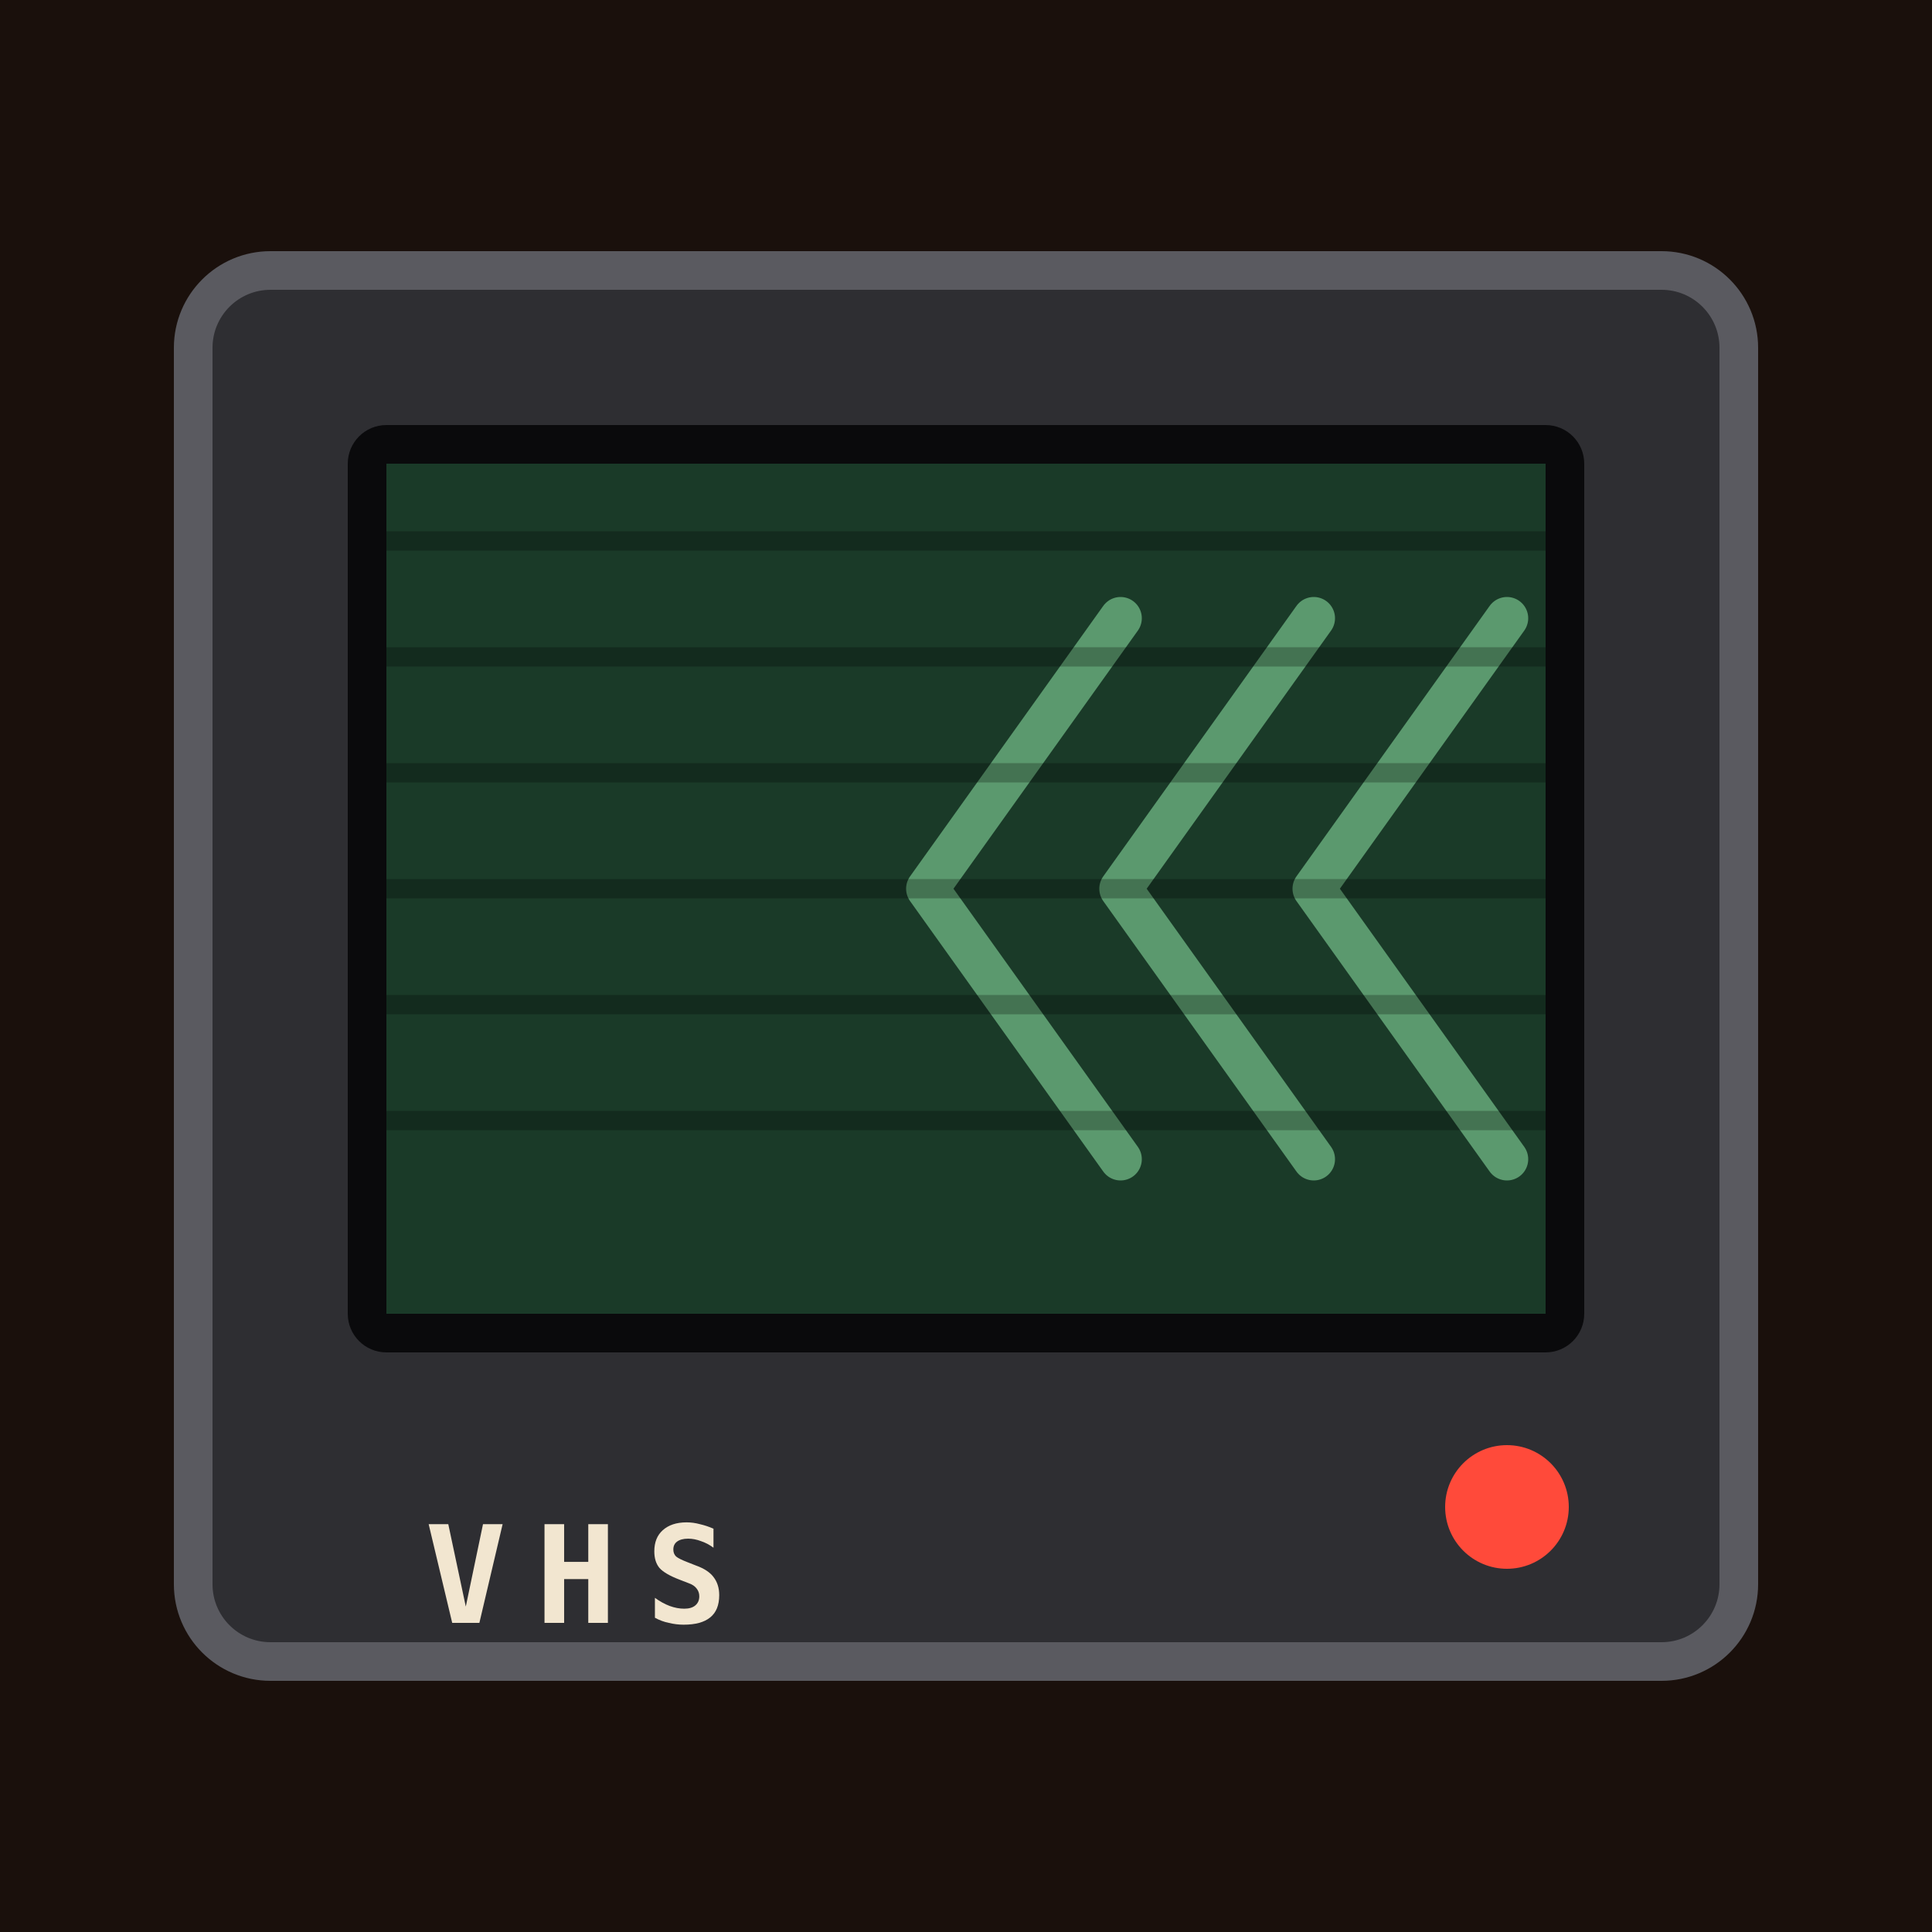
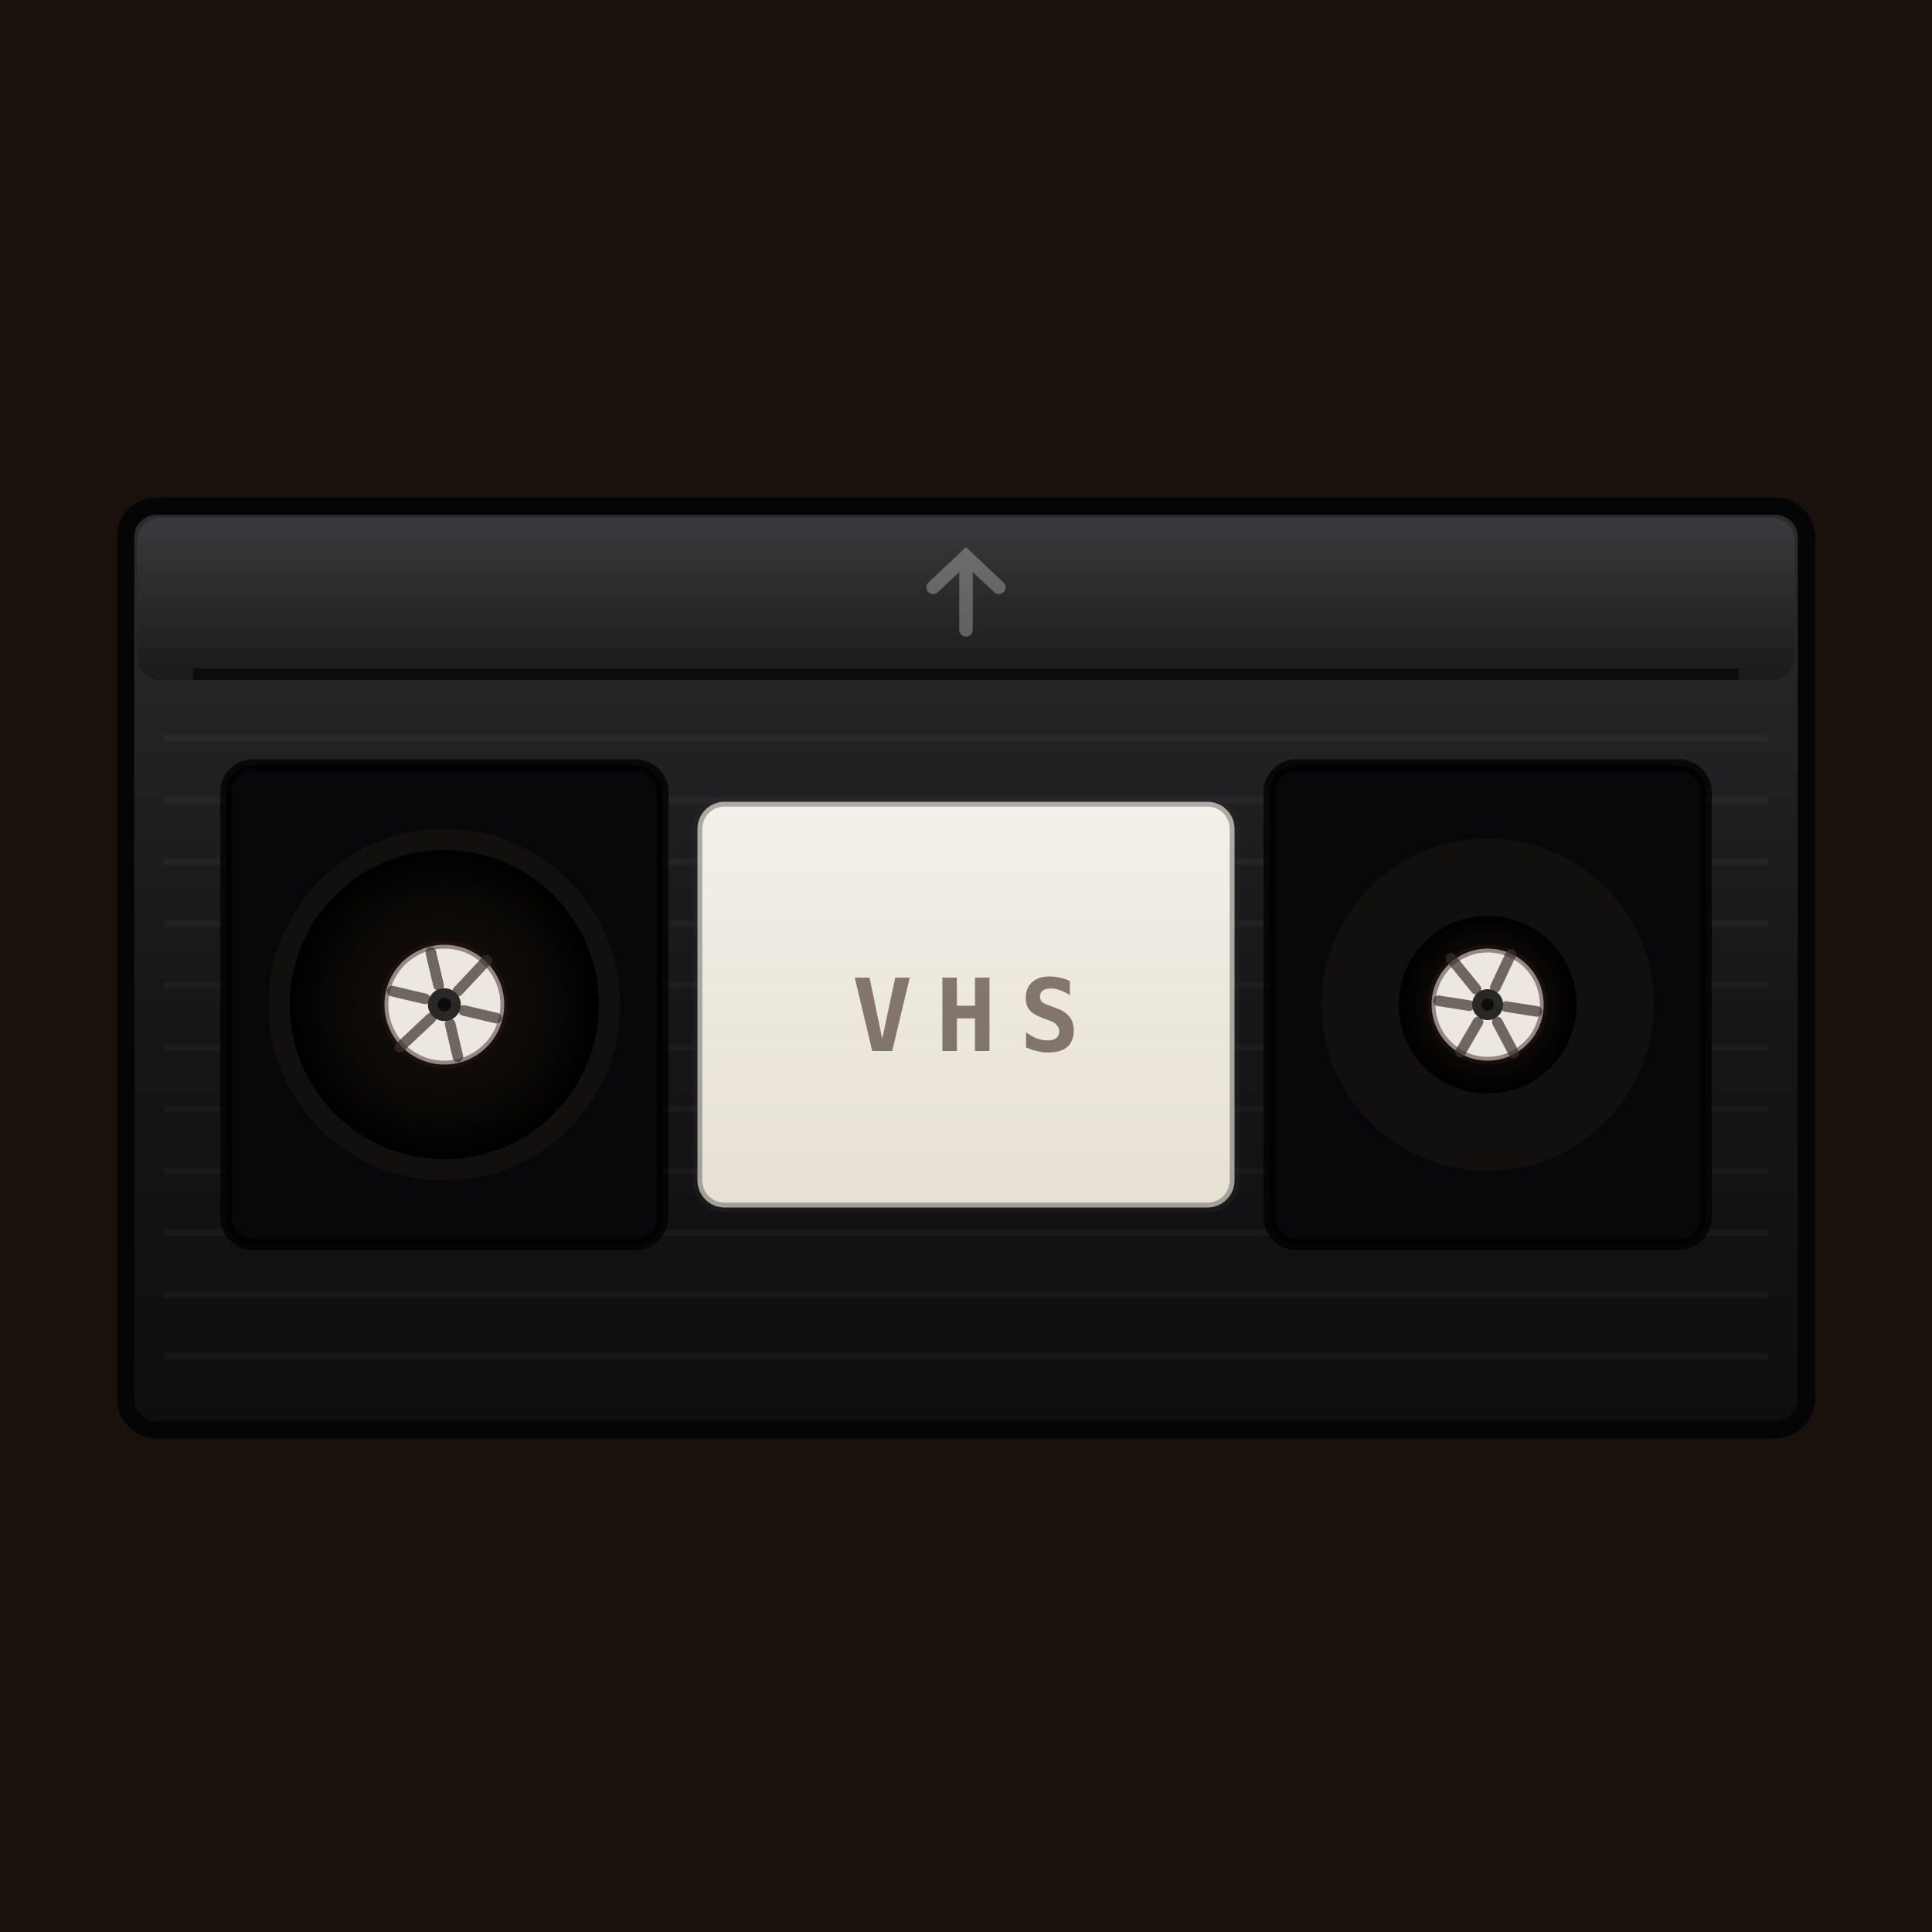
- <svg xmlns="http://www.w3.org/2000/svg" viewBox="0 0 100 100">
+ <svg xmlns="http://www.w3.org/2000/svg" viewBox="0 0 100 100" role="img" aria-label="VHSFin">
  <rect width="100" height="100" fill="#1A100C" />
-   <rect x="10" y="14" width="80" height="72" rx="4" fill="#2E2E32" stroke="#5A5A60" stroke-width="2" />
-   <rect x="18" y="22" width="64" height="48" rx="2" fill="#0A0A0C" />
-   <rect x="20" y="24" width="60" height="44" fill="#1A3A28" />
-   <g opacity="0.55" stroke="#8FE8A8" stroke-width="2.2" fill="none" stroke-linecap="round" stroke-linejoin="round">
-     <path d="M58 32 L48 46 L58 60" />
-     <path d="M68 32 L58 46 L68 60" />
-     <path d="M78 32 L68 46 L78 60" />
+   <g transform="translate(6.5,26.2)">
+     <defs>
+       <linearGradient id="shell" x1="0" y1="0" x2="0" y2="1">
+         <stop offset="0%" stop-color="#2C2C2E" />
+         <stop offset="55%" stop-color="#161618" />
+         <stop offset="100%" stop-color="#0E0E10" />
+       </linearGradient>
+       <linearGradient id="flap" x1="0" y1="0" x2="0" y2="1">
+         <stop offset="0%" stop-color="#3A3A3E" />
+         <stop offset="100%" stop-color="#1A1A1C" />
+       </linearGradient>
+       <linearGradient id="label" x1="0" y1="0" x2="0" y2="1">
+         <stop offset="0%" stop-color="#F4F0E8" />
+         <stop offset="100%" stop-color="#E6E0D4" />
+       </linearGradient>
+       <radialGradient id="tape" cx="50%" cy="50%" r="50%">
+         <stop offset="0%" stop-color="#1A100C" />
+         <stop offset="70%" stop-color="#0A0806" />
+         <stop offset="100%" stop-color="#000000" />
+       </radialGradient>
+     </defs>
+     <rect width="87" height="47.8" rx="1.6" fill="url(#shell)" stroke="#050506" stroke-width="0.9" />
+     <g stroke="#FFFFFF" stroke-opacity="0.035" stroke-width="0.35">
+       <line x1="2" y1="12" x2="85" y2="12" />
+       <line x1="2" y1="15.2" x2="85" y2="15.2" />
+       <line x1="2" y1="18.4" x2="85" y2="18.4" />
+       <line x1="2" y1="21.6" x2="85" y2="21.6" />
+       <line x1="2" y1="24.8" x2="85" y2="24.8" />
+       <line x1="2" y1="28" x2="85" y2="28" />
+       <line x1="2" y1="31.2" x2="85" y2="31.2" />
+       <line x1="2" y1="34.4" x2="85" y2="34.4" />
+       <line x1="2" y1="37.6" x2="85" y2="37.6" />
+       <line x1="2" y1="40.8" x2="85" y2="40.8" />
+       <line x1="2" y1="44" x2="85" y2="44" />
+     </g>
+     <rect x="0.6" y="0.6" width="85.8" height="8.4" rx="1.2" fill="url(#flap)" />
+     <line x1="3.5" y1="8.7" x2="83.5" y2="8.7" stroke="#000" stroke-opacity="0.55" stroke-width="0.6" />
+     <path d="M43.5 2.6 L43.5 6.4 M41.8 4.2 L43.5 2.6 L45.2 4.2" fill="none" stroke="#FFF" stroke-opacity="0.28" stroke-width="0.7" stroke-linecap="round" />
+     <rect x="5.2" y="13.4" width="22.6" height="24.8" rx="1.4" fill="#08080A" stroke="#000" stroke-opacity="0.75" stroke-width="0.6" />
+     <rect x="59.2" y="13.4" width="22.6" height="24.8" rx="1.4" fill="#08080A" stroke="#000" stroke-opacity="0.75" stroke-width="0.6" />
+     <rect x="29.6" y="15.3" width="27.8" height="21" rx="1.4" fill="url(#label)" stroke="#2A2A28" stroke-opacity="0.35" stroke-width="0.5" />
+     <text x="43.5" y="28.2" text-anchor="middle" font-family="ui-monospace, Menlo, monospace" font-size="5.2" font-weight="900" letter-spacing="1.2" fill="#2A1810" fill-opacity="0.55">VHS</text>
+     <g transform="translate(16.5,25.8)">
+       <circle r="9.1" fill="#12100E" />
+       <circle r="8.0" fill="url(#tape)" />
+       <circle r="3.1" fill="#ECE8E0" stroke="#2A1810" stroke-opacity="0.45" stroke-width="0.4" />
+       <g stroke="#3A3028" stroke-opacity="0.7" stroke-width="0.55" stroke-linecap="round">
+         <line x1="0.7" y1="-0.7" x2="2.2" y2="-2.3" />
+         <line x1="1.0" y1="0.3" x2="2.7" y2="0.7" />
+         <line x1="0.3" y1="1.0" x2="0.7" y2="2.7" />
+         <line x1="-0.7" y1="0.7" x2="-2.3" y2="2.2" />
+         <line x1="-1.0" y1="-0.3" x2="-2.7" y2="-0.7" />
+         <line x1="-0.3" y1="-1.0" x2="-0.7" y2="-2.7" />
+       </g>
+       <circle r="0.85" fill="#2A2824" />
+       <circle r="0.35" fill="#0C0C0E" />
+     </g>
+     <g transform="translate(70.5,25.8)">
+       <circle r="8.6" fill="#12100E" />
+       <circle r="4.6" fill="url(#tape)" />
+       <circle r="2.9" fill="#ECE8E0" stroke="#2A1810" stroke-opacity="0.45" stroke-width="0.4" />
+       <g stroke="#3A3028" stroke-opacity="0.7" stroke-width="0.55" stroke-linecap="round">
+         <line x1="-0.6" y1="-0.8" x2="-1.9" y2="-2.4" />
+         <line x1="0.4" y1="-0.9" x2="1.2" y2="-2.6" />
+         <line x1="0.95" y1="0.1" x2="2.55" y2="0.35" />
+         <line x1="0.5" y1="0.9" x2="1.35" y2="2.5" />
+         <line x1="-0.5" y1="0.9" x2="-1.4" y2="2.45" />
+         <line x1="-0.95" y1="0.05" x2="-2.55" y2="-0.2" />
+       </g>
+       <circle r="0.8" fill="#2A2824" />
+       <circle r="0.32" fill="#0C0C0E" />
+     </g>
  </g>
-   <g opacity="0.25">
-     <line x1="20" y1="28" x2="80" y2="28" stroke="#000" stroke-width="1" />
-     <line x1="20" y1="34" x2="80" y2="34" stroke="#000" stroke-width="1" />
-     <line x1="20" y1="40" x2="80" y2="40" stroke="#000" stroke-width="1" />
-     <line x1="20" y1="46" x2="80" y2="46" stroke="#000" stroke-width="1" />
-     <line x1="20" y1="52" x2="80" y2="52" stroke="#000" stroke-width="1" />
-     <line x1="20" y1="58" x2="80" y2="58" stroke="#000" stroke-width="1" />
-   </g>
-   <circle cx="78" cy="78" r="3.2" fill="#FF4A3A" />
-   <text x="22" y="84" fill="#F2E6D0" font-family="ui-monospace, monospace" font-size="7" font-weight="700" letter-spacing="1.5">VHS</text>
</svg>
